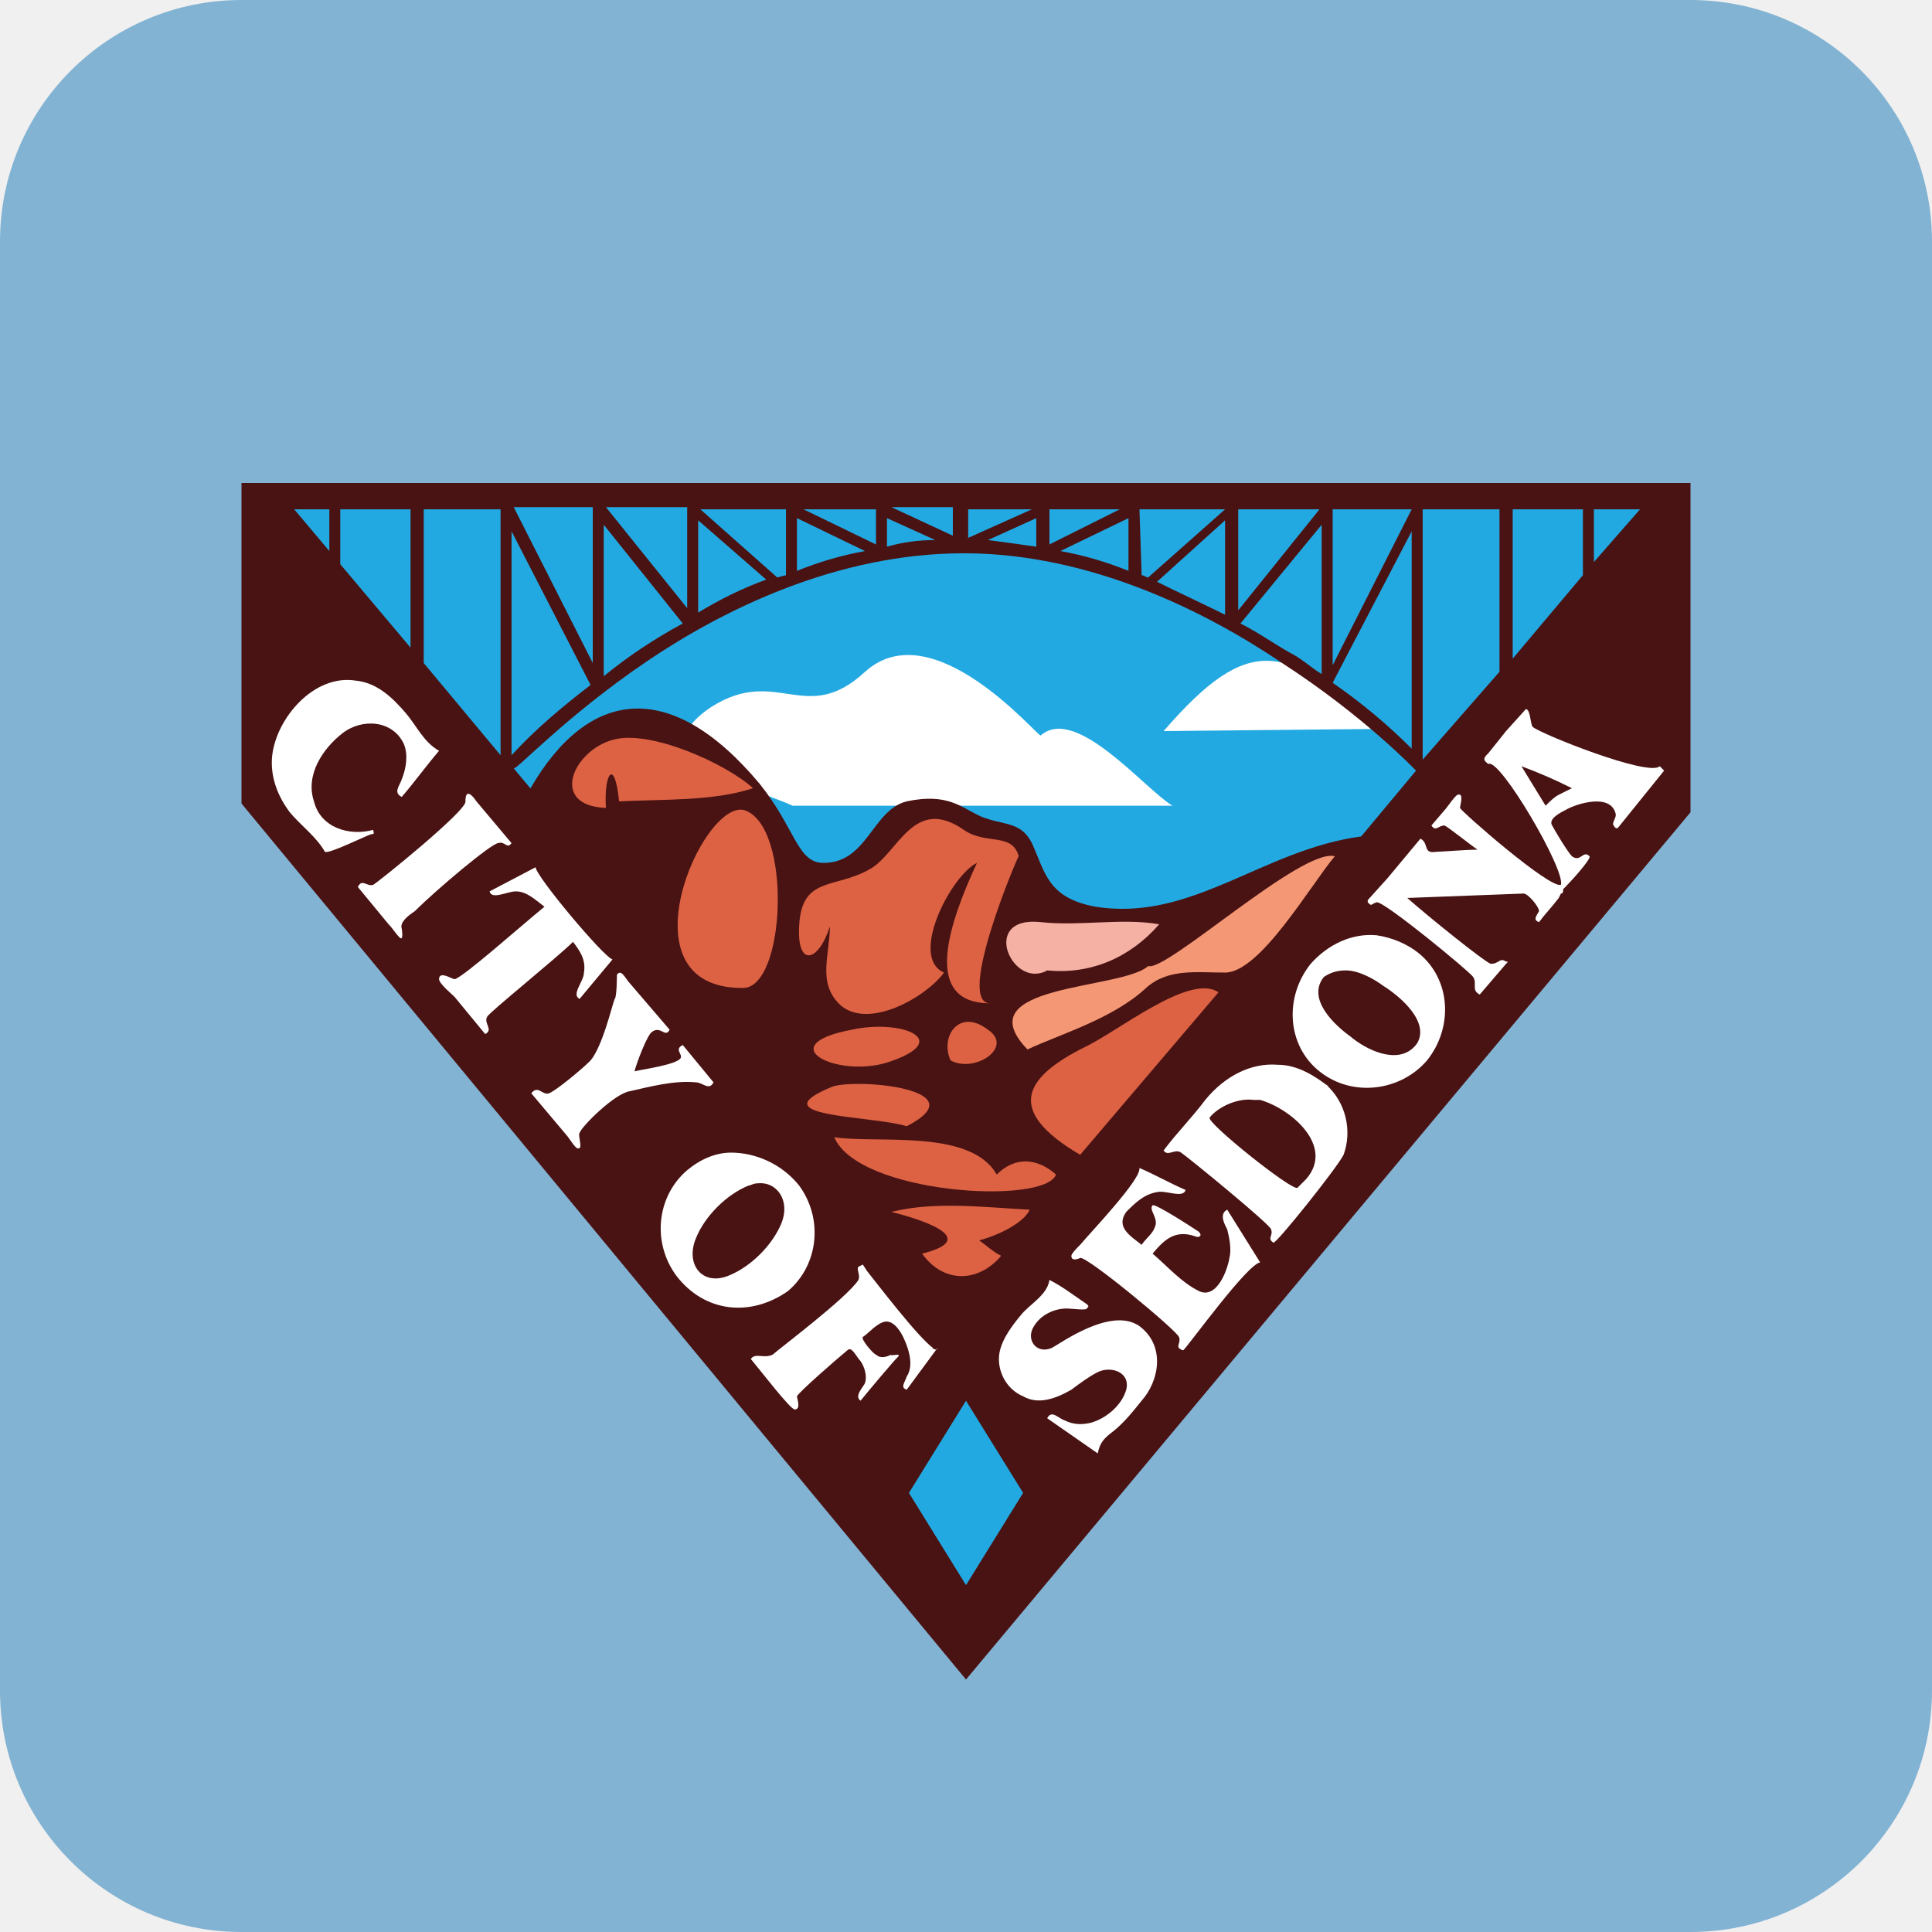
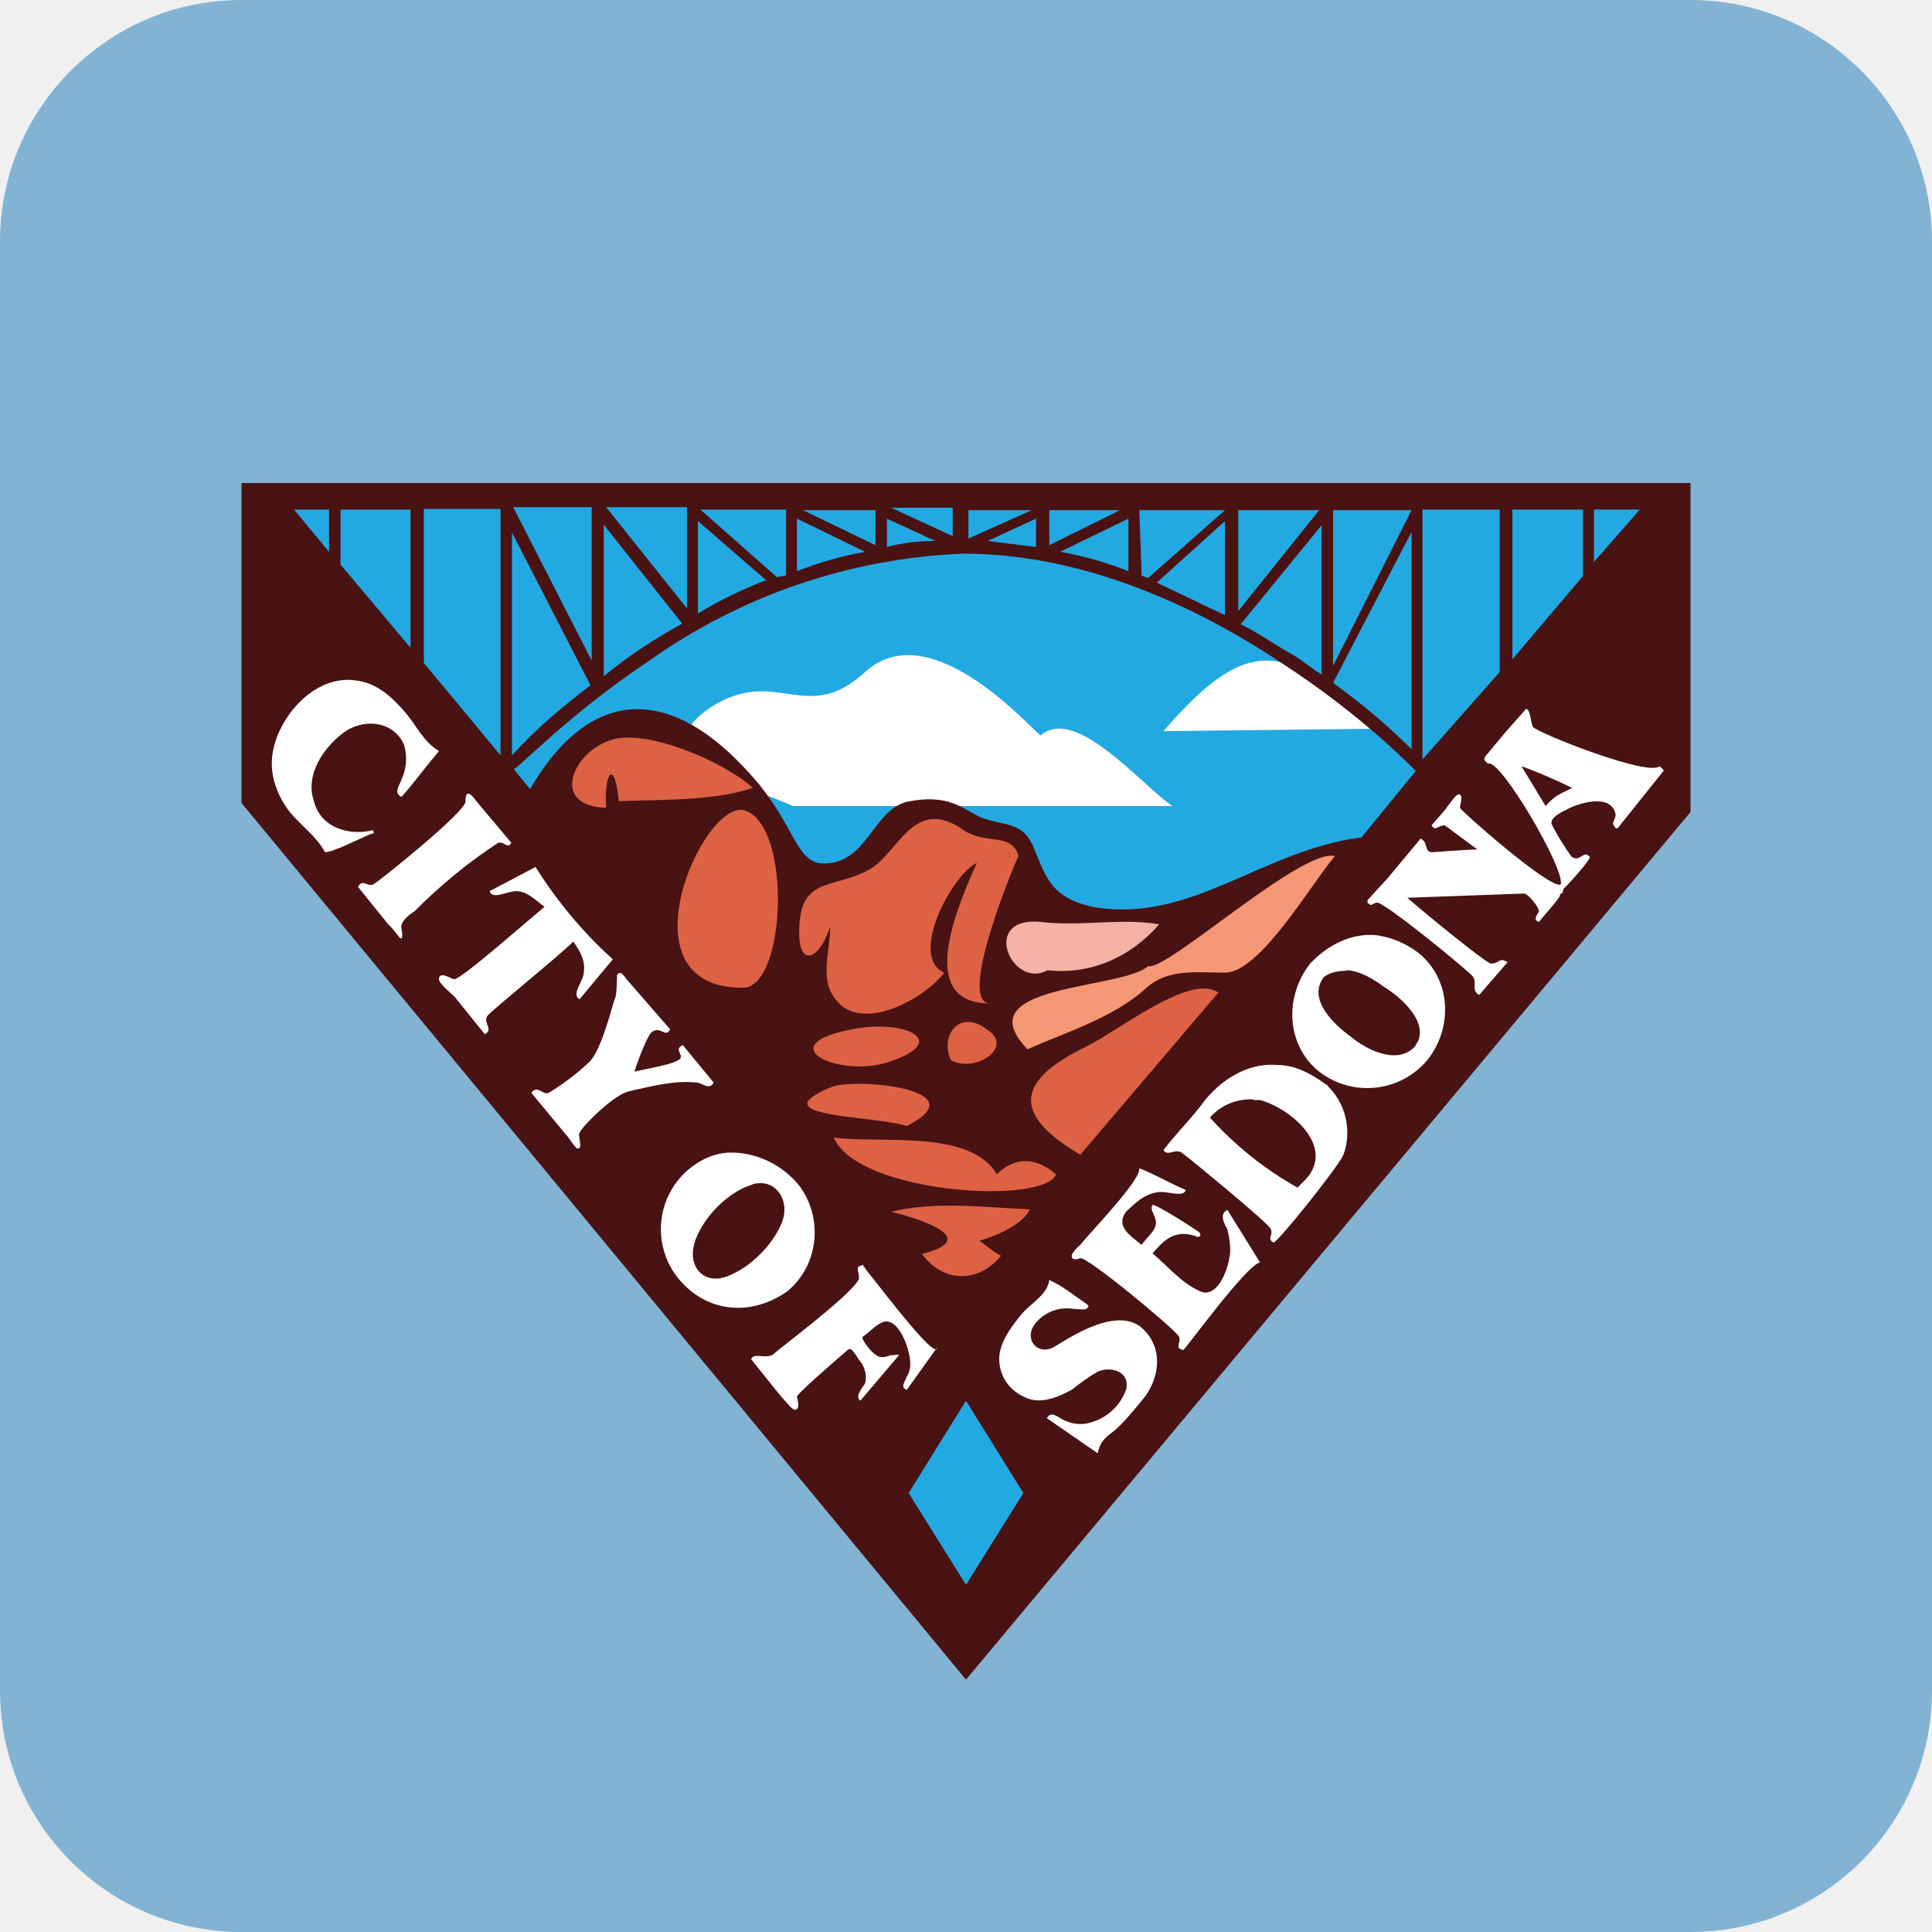
- <svg xmlns="http://www.w3.org/2000/svg" width="32" height="32" viewBox="0 0 32 32" fill="none">
+ <svg xmlns="http://www.w3.org/2000/svg" width="32" height="32" fill="none">
  <rect width="32" height="32" rx="4" fill="#83B3D3" />
-   <path d="M4.254 8.182L15.927 21.964L27.564 8.255L4.254 8.182Z" fill="#23A9E1" />
-   <path d="M13.127 13.345H19.418C18.946 13.055 17.818 11.673 17.237 12.182C17.2 12.218 15.455 10.109 14.328 11.127C13.346 12.036 12.873 11.018 11.782 11.709C10.473 12.582 12.509 13.055 13.127 13.345ZM22.837 12.073L19.273 12.109C20.691 10.473 21.309 10.655 22.837 12.073Z" fill="white" />
-   <path d="M26.4 9.309V8.436H27.164L26.4 9.309ZM8.509 12.727C8.545 12.764 9.382 11.854 10.727 10.945C11.964 10.109 13.854 9.164 15.964 9.164C18.073 9.164 20 10.146 21.236 10.982C22.582 11.854 23.418 12.727 23.454 12.764L22.546 13.854C20.909 14.073 19.745 15.273 18.145 15.018C17.346 14.873 17.309 14.436 17.091 13.964C16.909 13.6 16.618 13.673 16.255 13.527C15.927 13.382 15.709 13.127 15.018 13.273C14.436 13.418 14.364 14.327 13.6 14.291C13.2 14.255 13.164 13.709 12.582 12.982C11.091 11.2 9.731 11.422 8.786 13.058L8.509 12.727ZM5.455 8.436V9.127L4.873 8.436H5.455ZM25.055 8.436H26.218V9.527L25.055 10.909V8.436ZM23.564 12.582V8.436H24.836V11.127L23.564 12.582ZM23.382 8.8V12.4C22.982 12 22.546 11.636 22.073 11.309L23.382 8.8ZM21.891 8.691V11.164C21.709 11.055 21.564 10.909 21.346 10.8C21.091 10.655 20.836 10.473 20.546 10.327L21.891 8.691ZM20.291 8.618V10.182C19.927 10 19.527 9.818 19.164 9.636L20.291 8.618ZM20.509 8.436H21.855L20.509 10.109V8.436ZM22.073 8.436H23.382L22.073 11.018V8.436ZM18.873 8.436H20.291L19.018 9.564C18.982 9.564 18.945 9.527 18.909 9.527L18.873 8.436ZM18.691 8.582V9.455C18.327 9.309 17.964 9.2 17.564 9.127L18.691 8.582ZM17.164 8.582V9.055C16.909 9.018 16.654 8.982 16.364 8.945L17.164 8.582ZM14.691 8.582L15.491 8.945C15.2 8.945 14.945 8.982 14.691 9.055V8.582ZM13.2 8.582L14.327 9.127C13.927 9.2 13.564 9.309 13.2 9.455V8.582ZM14.509 9.018L13.309 8.436H14.509V9.018ZM15.782 8.873L14.764 8.4H15.782V8.873ZM16.036 8.436H17.091L16.036 8.909V8.436ZM17.382 8.436H18.546L17.382 9.018V8.436ZM12.873 9.564L11.6 8.436H13.018V9.527L12.873 9.564ZM11.564 8.618L12.691 9.6C12.291 9.745 11.927 9.927 11.564 10.146V8.618ZM10 8.691L11.309 10.327C10.836 10.582 10.4 10.873 10 11.2V8.691ZM8.473 8.8L9.782 11.345C9.309 11.709 8.873 12.073 8.473 12.509V8.8ZM9.818 10.982L8.509 8.4H9.818V10.982ZM11.382 10.073L10.036 8.4H11.382V10.073ZM6.8 10.727L5.636 9.345V8.436H6.8V10.727ZM7.018 8.436H8.291V12.509L7.018 10.982V8.436ZM4 8V13.309L16 27.818L28 13.454V8H4Z" fill="#491213" />
-   <path d="M15.055 24.727L16 23.2L16.946 24.727L16 26.255L15.055 24.727Z" fill="#23A9E1" />
-   <path d="M17.891 19.127C16.654 18.4 16.945 17.855 17.963 17.345C18.509 17.091 19.709 16.109 20.182 16.436L17.891 19.127ZM17.054 20.036C16.327 20 15.491 19.891 14.764 20.073C15.2 20.182 16.291 20.509 15.273 20.764C15.636 21.273 16.218 21.236 16.582 20.8C16.436 20.727 16.327 20.618 16.218 20.545C16.618 20.436 16.982 20.218 17.054 20.036ZM17.491 19.454C17.163 19.164 16.8 19.164 16.509 19.454C16.073 18.691 14.545 18.945 13.818 18.836C14.218 19.782 17.309 19.964 17.491 19.454ZM15.018 18.654C14.436 18.473 12.545 18.509 13.782 18C14.182 17.855 16.218 18.036 15.018 18.654ZM15.745 17.564C15.563 17.164 15.891 16.691 16.363 17.055C16.8 17.345 16.145 17.782 15.745 17.564ZM14.691 17.6C13.854 17.855 12.764 17.309 14.109 17.055C14.945 16.873 15.818 17.236 14.691 17.6C14.727 17.6 14.654 17.6 14.691 17.6ZM13.745 15.345C13.563 15.927 13.2 16.036 13.236 15.345C13.273 14.509 13.818 14.727 14.4 14.4C14.873 14.145 15.127 13.164 15.963 13.745C16.327 14 16.764 13.782 16.873 14.182C16.873 14.145 15.818 16.618 16.4 16.618C15.236 16.618 15.745 15.236 16.182 14.291C15.745 14.509 15.054 15.854 15.636 16.109C15.345 16.509 14.4 17.055 13.927 16.654C13.527 16.291 13.745 15.818 13.745 15.345ZM12.291 16.364C10.254 16.364 11.636 13.236 12.327 13.418C13.127 13.673 13.018 16.4 12.291 16.364ZM10.036 13.382C9.091 13.345 9.491 12.436 10.145 12.255C10.764 12.073 12.036 12.655 12.473 13.055C11.818 13.273 10.982 13.236 10.254 13.273C10.182 12.545 10 12.8 10.036 13.382Z" fill="#DC6243" />
-   <path d="M17.018 17.382C15.964 16.291 18.582 16.4 19.018 16C19.309 16.109 21.564 14.036 22.109 14.182C21.709 14.655 20.873 16.109 20.291 16.109C19.818 16.109 19.346 16.036 18.982 16.364C18.436 16.873 17.564 17.127 17.018 17.382Z" fill="#F49774" />
-   <path d="M17.346 16.073C16.764 16.4 16.218 15.164 17.237 15.273C17.891 15.345 18.582 15.2 19.2 15.309C18.727 15.854 18.073 16.145 17.346 16.073Z" fill="#F4B1A4" />
-   <path d="M9.491 15.6C9.6 15.745 9.709 15.891 9.672 16.109C9.672 16.255 9.454 16.473 9.6 16.545L10.145 15.891C10 15.854 8.872 14.509 8.872 14.364L8.109 14.764C8.145 14.909 8.4 14.764 8.545 14.764C8.727 14.764 8.872 14.909 9.018 15.018C8.618 15.345 7.636 16.218 7.527 16.218C7.491 16.218 7.272 16.073 7.272 16.218C7.272 16.291 7.491 16.473 7.527 16.509L8.036 17.127C8.182 17.055 8 16.945 8.072 16.836C8.109 16.764 9.236 15.854 9.491 15.6ZM8.254 13.964C8.363 13.927 8.4 14.073 8.472 13.964L7.891 13.273C7.818 13.164 7.709 13.055 7.709 13.273C7.745 13.418 6.254 14.618 6.182 14.655C6.072 14.691 6 14.545 5.927 14.691C6.109 14.909 6.254 15.091 6.436 15.309C6.509 15.382 6.545 15.454 6.618 15.527C6.691 15.6 6.654 15.382 6.654 15.382C6.618 15.273 6.763 15.164 6.872 15.091C7.236 14.727 8.145 13.964 8.254 13.964ZM6.182 13.745C5.782 13.854 5.309 13.709 5.2 13.273C5.054 12.836 5.345 12.4 5.672 12.145C6 11.891 6.509 11.927 6.691 12.327C6.763 12.509 6.727 12.727 6.654 12.909C6.618 13.018 6.509 13.127 6.654 13.2C6.872 12.945 7.054 12.691 7.272 12.436C7.018 12.291 6.909 12.036 6.727 11.818C6.509 11.564 6.254 11.309 5.891 11.273C5.2 11.164 4.582 11.891 4.509 12.509C4.472 12.836 4.582 13.164 4.8 13.454C4.982 13.673 5.236 13.854 5.382 14.109C5.454 14.145 6.036 13.854 6.145 13.818C6.218 13.818 6.182 13.782 6.182 13.745C6.182 13.745 6 13.818 6.182 13.745ZM15.454 22.327C15.2 22.145 14.509 21.236 14.363 21.055L14.291 20.945L14.218 20.982C14.182 21.018 14.254 21.127 14.218 21.2C14.036 21.491 12.873 22.364 12.8 22.436C12.654 22.509 12.509 22.4 12.436 22.509C12.618 22.727 13.091 23.345 13.163 23.345C13.273 23.345 13.2 23.164 13.2 23.127C13.236 23.055 13.818 22.545 14.036 22.364C14.109 22.291 14.182 22.473 14.254 22.545C14.327 22.654 14.363 22.8 14.327 22.909C14.291 22.982 14.145 23.127 14.254 23.2C14.4 23.018 14.8 22.545 14.873 22.473C14.945 22.4 14.727 22.473 14.763 22.436C14.691 22.473 14.582 22.509 14.509 22.436C14.473 22.436 14.254 22.182 14.291 22.145C14.4 22.073 14.509 21.927 14.654 21.891C14.873 21.855 15.018 22.255 15.054 22.4C15.091 22.545 15.091 22.691 15.018 22.8C14.982 22.909 14.909 22.982 15.018 23.018L15.527 22.327C15.527 22.364 15.491 22.364 15.454 22.327C15.491 22.364 15.418 22.327 15.454 22.327ZM12.109 19.091C11.854 19.091 11.6 19.2 11.382 19.382C10.873 19.818 10.8 20.582 11.2 21.127C11.672 21.745 12.436 21.818 13.054 21.382C13.563 20.945 13.636 20.182 13.236 19.636C12.945 19.273 12.509 19.091 12.109 19.091ZM12.545 19.6C12.873 19.564 13.091 19.891 12.945 20.255C12.8 20.618 12.436 20.982 12.072 21.127C11.636 21.309 11.345 20.945 11.527 20.509C11.672 20.145 12.036 19.782 12.4 19.636C12.436 19.636 12.473 19.6 12.545 19.6ZM11.527 17.927C11.636 17.927 11.745 18.073 11.818 17.927L11.309 17.309C11.163 17.382 11.309 17.454 11.273 17.527C11.2 17.636 10.654 17.709 10.509 17.745C10.545 17.6 10.727 17.127 10.8 17.091C10.945 16.982 11.018 17.2 11.091 17.055L10.436 16.291C10.363 16.218 10.291 16.036 10.218 16.145C10.218 16.145 10.218 16.509 10.182 16.545C10.145 16.618 9.963 17.418 9.745 17.6C9.636 17.709 9.2 18.073 9.091 18.109C8.982 18.145 8.909 17.964 8.8 18.109L9.382 18.8C9.418 18.836 9.527 19.018 9.563 19.018C9.672 19.055 9.563 18.8 9.6 18.764C9.636 18.654 10.182 18.109 10.436 18.073C10.763 18 11.163 17.891 11.527 17.927C11.6 17.927 11.454 17.927 11.527 17.927ZM20.327 20.364C20.363 20.509 20.4 20.691 20.363 20.836C20.327 21.055 20.145 21.527 19.854 21.382C19.563 21.236 19.345 20.982 19.091 20.764C19.273 20.545 19.454 20.364 19.782 20.473C19.854 20.509 19.927 20.473 19.854 20.4C19.745 20.327 19.127 19.927 19.091 19.964C19.018 20.036 19.2 20.182 19.127 20.327C19.091 20.436 18.982 20.509 18.909 20.618C18.727 20.473 18.473 20.327 18.654 20.073C18.8 19.927 18.945 19.782 19.163 19.745C19.309 19.709 19.6 19.855 19.636 19.709C19.382 19.6 19.127 19.454 18.872 19.345C18.909 19.527 18.073 20.4 17.891 20.618C17.854 20.654 17.745 20.764 17.745 20.8C17.745 20.909 17.891 20.836 17.891 20.836C18 20.8 19.491 22.036 19.527 22.145C19.563 22.218 19.491 22.291 19.527 22.327C19.527 22.327 19.563 22.364 19.6 22.364C19.709 22.255 20.654 20.945 20.872 20.909C20.691 20.618 20.509 20.327 20.327 20.036C20.182 20.109 20.291 20.291 20.327 20.364ZM18.872 21.964C18.4 21.636 17.563 22.255 17.418 22.327C17.163 22.436 16.982 22.182 17.127 21.964C17.236 21.782 17.454 21.673 17.672 21.673C17.745 21.673 18 21.709 18 21.673C18.036 21.636 18.036 21.636 18 21.6C17.782 21.454 17.6 21.309 17.382 21.2C17.345 21.454 17.054 21.6 16.909 21.782C16.727 22 16.545 22.255 16.545 22.509C16.545 22.764 16.691 23.018 16.945 23.127C17.2 23.273 17.491 23.164 17.745 23.018C17.891 22.909 18.036 22.8 18.182 22.727C18.4 22.618 18.727 22.727 18.654 23.018C18.582 23.273 18.327 23.491 18.073 23.564C17.927 23.6 17.782 23.6 17.636 23.527C17.527 23.491 17.418 23.345 17.345 23.491L18.182 24.073C18.218 23.891 18.291 23.818 18.436 23.709C18.618 23.564 18.763 23.382 18.909 23.2C19.2 22.873 19.309 22.291 18.872 21.964ZM25.273 11.745C25.273 11.782 25.273 11.782 25.273 11.745L24.945 12.109L24.654 12.473C24.582 12.545 24.545 12.582 24.654 12.655C24.836 12.545 25.927 14.4 25.854 14.655C25.672 14.727 24.218 13.454 24.182 13.382C24.182 13.345 24.254 13.127 24.145 13.164C24.109 13.164 23.963 13.382 23.927 13.418L23.709 13.673C23.782 13.782 23.818 13.673 23.927 13.673C24 13.709 24.363 14 24.473 14.073C24.291 14.073 23.854 14.109 23.782 14.109C23.563 14.145 23.672 13.964 23.527 13.891L22.982 14.545L22.654 14.909C22.654 14.909 22.654 14.909 22.654 14.945C22.727 15.018 22.691 14.982 22.8 14.945C22.909 14.909 24.363 16.109 24.4 16.182C24.473 16.291 24.363 16.4 24.509 16.473L24.945 15.964C24.982 15.927 24.982 15.927 24.945 15.927C24.836 15.854 24.836 15.964 24.691 15.964C24.582 15.927 23.636 15.164 23.309 14.873L25.236 14.8C25.309 14.8 25.491 15.018 25.491 15.091C25.454 15.164 25.382 15.236 25.491 15.273C25.6 15.127 25.709 15.018 25.818 14.873L25.854 14.8C25.891 14.8 25.891 14.764 25.891 14.727L25.927 14.691C26.036 14.582 26.363 14.218 26.327 14.182C26.218 14.073 26.182 14.291 26.036 14.182C25.963 14.109 25.745 13.745 25.709 13.673C25.636 13.564 25.854 13.454 25.927 13.418C26.109 13.309 26.691 13.127 26.763 13.491C26.763 13.564 26.691 13.636 26.727 13.673C26.727 13.673 26.763 13.745 26.8 13.709L27.563 12.764C27.527 12.727 27.527 12.727 27.491 12.691C27.309 12.873 25.491 12.145 25.382 12.036C25.345 11.964 25.345 11.745 25.273 11.745ZM25.2 12.691C25.491 12.8 25.745 12.909 26.036 13.055C25.963 13.091 25.891 13.127 25.818 13.164C25.745 13.2 25.672 13.273 25.6 13.345L25.2 12.691ZM22.8 15.491C22.4 15.454 22 15.636 21.709 15.964C21.273 16.509 21.309 17.309 21.854 17.745C22.4 18.182 23.2 18.073 23.636 17.564C24.073 17.018 24.036 16.218 23.491 15.782C23.309 15.636 23.054 15.527 22.8 15.491ZM22.291 16.073C22.509 16.073 22.763 16.218 22.909 16.327C23.2 16.509 23.709 16.945 23.454 17.309C23.454 17.273 23.491 17.273 23.418 17.345C23.127 17.636 22.618 17.382 22.363 17.164C22.109 16.982 21.636 16.545 21.927 16.182C22.036 16.109 22.145 16.073 22.291 16.073ZM21.163 17.636C20.727 17.6 20.291 17.818 19.963 18.218C19.745 18.509 19.491 18.764 19.273 19.055C19.345 19.164 19.454 19.018 19.563 19.091C19.672 19.164 21.054 20.291 21.054 20.364C21.091 20.473 20.982 20.509 21.091 20.582C21.127 20.618 22.145 19.345 22.254 19.127C22.4 18.727 22.291 18.255 21.963 17.964C22 18 22.036 18 21.963 17.964C21.672 17.745 21.418 17.636 21.163 17.636ZM20.763 18.218C20.8 18.218 20.836 18.218 20.872 18.218C21.382 18.364 22.109 18.982 21.636 19.527C21.563 19.6 21.636 19.527 21.491 19.673C21.418 19.745 19.963 18.582 20.036 18.509C20.182 18.327 20.509 18.182 20.763 18.218Z" fill="white" />
+   <path d="m4.25 8.18 11.68 13.78 11.63-13.7-23.3-.08Z" fill="#23A9E1" />
+   <path d="M13.13 13.35h6.29c-.47-.3-1.6-1.68-2.18-1.17-.04.04-1.79-2.07-2.91-1.05-.98.9-1.46-.11-2.55.58-1.3.87.73 1.34 1.35 1.64Zm9.7-1.28-3.56.04c1.42-1.64 2.04-1.46 3.57-.04Z" fill="#fff" />
+   <path d="M26.4 9.3v-.86h.76l-.76.87ZM8.5 12.74c.05.03.88-.88 2.23-1.78a9.65 9.65 0 0 1 5.23-1.79c2.11 0 4.04.99 5.28 1.82 1.34.87 2.18 1.75 2.21 1.78l-.9 1.1c-1.64.21-2.8 1.41-4.4 1.16-.8-.15-.84-.58-1.06-1.06-.18-.36-.47-.29-.84-.43-.32-.15-.54-.4-1.23-.26-.58.15-.66 1.06-1.42 1.02-.4-.04-.44-.58-1.02-1.3-1.49-1.79-2.85-1.57-3.8.07l-.27-.33Zm-3.05-4.3v.7l-.58-.7h.58Zm19.6 0h1.17v1.1l-1.17 1.38V8.44Zm-1.49 4.15V8.44h1.28v2.69l-1.28 1.45Zm-.18-3.78v3.6c-.4-.4-.83-.76-1.3-1.1l1.3-2.5Zm-1.49-.1v2.46c-.18-.1-.33-.25-.54-.36-.26-.15-.51-.33-.8-.47l1.34-1.64Zm-1.6-.08v1.56l-1.13-.54 1.13-1.02Zm.22-.18h1.34l-1.34 1.67V8.44Zm1.56 0h1.31l-1.3 2.58V8.44Zm-3.2 0h1.42l-1.27 1.12c-.04 0-.07-.03-.11-.03l-.04-1.1Zm-.18.14v.87a5.76 5.76 0 0 0-1.13-.32l1.13-.55Zm-1.53 0v.47l-.8-.1.8-.37Zm-2.47 0 .8.37c-.29 0-.54.03-.8.1v-.47Zm-1.49 0 1.13.55c-.4.07-.77.18-1.13.32v-.87Zm1.3.44-1.2-.58h1.2v.58Zm1.28-.15-1.02-.47h1.02v.47Zm.26-.43h1.05l-1.05.47v-.47Zm1.34 0h1.17l-1.17.58v-.58Zm-4.5 1.12L11.6 8.44h1.42v1.09l-.15.03Zm-1.32-.94 1.13.98c-.4.15-.76.33-1.13.55V8.62ZM10 8.69l1.3 1.64c-.46.25-.9.54-1.3.87V8.7Zm-1.53.11 1.31 2.55c-.47.36-.9.72-1.3 1.16V8.8Zm1.35 2.18L8.5 8.4h1.3v2.58Zm1.56-.9L10.04 8.4h1.34v1.67Zm-4.58.65L5.64 9.35v-.91H6.8v2.29Zm.22-2.3h1.27v4.08l-1.27-1.53V8.44ZM4 8v5.3l12 14.52 12-14.37V8H4Z" fill="#491213" />
+   <path d="M15.05 24.73 16 23.2l.95 1.53-.95 1.52-.95-1.52Z" fill="#23A9E1" />
+   <path d="M17.9 19.13c-1.25-.73-.95-1.28.06-1.78.55-.26 1.75-1.24 2.22-.91l-2.29 2.69Zm-.85.9c-.72-.03-1.56-.14-2.29.04.44.11 1.53.44.51.7.37.5.95.47 1.31.03-.14-.07-.25-.18-.36-.25.4-.11.76-.33.83-.51Zm.44-.58c-.33-.29-.69-.29-.98 0-.44-.76-1.96-.5-2.7-.61.4.94 3.5 1.12 3.68.61Zm-2.47-.8c-.58-.18-2.47-.14-1.24-.65.4-.15 2.44.04 1.24.65Zm.73-1.09c-.19-.4.14-.87.61-.5.44.29-.21.72-.61.5Zm-1.06.04c-.84.25-1.93-.3-.58-.55.84-.18 1.7.19.58.55.04 0-.04 0 0 0Zm-.94-2.25c-.19.58-.55.69-.51 0 .03-.84.58-.62 1.16-.95.47-.25.73-1.24 1.56-.65.37.25.8.03.91.43 0-.03-1.05 2.44-.47 2.44-1.16 0-.65-1.38-.22-2.33-.43.22-1.13 1.56-.54 1.82-.3.4-1.24.94-1.71.54-.4-.36-.18-.83-.18-1.3Zm-1.46 1.01c-2.04 0-.65-3.12.04-2.94.8.25.69 2.98-.04 2.94Zm-2.25-2.98c-.95-.03-.55-.94.1-1.13.62-.18 1.9.4 2.33.8-.65.22-1.49.19-2.22.22-.07-.72-.25-.47-.21.11Z" fill="#DC6243" />
+   <path d="M17.02 17.38c-1.06-1.09 1.56-.98 2-1.38.29.1 2.54-1.96 3.09-1.82-.4.47-1.24 1.93-1.82 1.93-.47 0-.94-.07-1.3.25-.55.51-1.43.77-1.97 1.02Z" fill="#F49774" />
+   <path d="M17.35 16.07c-.59.33-1.13-.9-.11-.8.65.08 1.34-.07 1.96.04-.47.54-1.13.84-1.85.76Z" fill="#F4B1A4" />
+   <path d="M9.5 15.6c.1.15.2.3.17.5 0 .15-.22.37-.07.45l.55-.66a7.3 7.3 0 0 1-1.28-1.53l-.76.4c.04.15.29 0 .44 0 .18 0 .32.15.47.26-.4.33-1.38 1.2-1.5 1.2-.03 0-.25-.15-.25 0 0 .07.22.25.26.29l.5.62c.15-.08-.03-.18.04-.3.04-.07 1.17-.98 1.42-1.23Zm-1.25-1.64c.11-.03.15.11.22 0l-.58-.69c-.07-.1-.18-.22-.18 0 .04.15-1.46 1.35-1.53 1.38-.1.04-.18-.1-.25.04l.5.62c.08.07.12.14.19.22.07.07.03-.15.03-.15-.03-.1.11-.22.22-.29a8.5 8.5 0 0 1 1.38-1.13Zm-2.07-.21c-.4.1-.87-.04-.98-.48-.15-.43.15-.87.47-1.12.33-.26.84-.22 1.02.18a.8.8 0 0 1-.04.58c-.03.1-.14.22 0 .29.22-.25.4-.5.62-.76-.25-.15-.36-.4-.54-.62-.22-.26-.48-.51-.84-.55-.69-.1-1.3.62-1.38 1.24-.04.33.07.65.29.94.18.22.44.4.58.66.07.04.66-.26.77-.3.07 0 .03-.03.03-.06 0 0-.18.07 0 0Zm9.27 8.58c-.25-.18-.94-1.1-1.09-1.28l-.07-.1-.07.03c-.04.04.03.15 0 .22-.18.3-1.35 1.16-1.42 1.24-.15.07-.3-.04-.36.07.18.22.65.84.72.84.11 0 .04-.19.04-.22.04-.08.62-.58.84-.77.07-.07.14.11.21.19.08.1.11.25.08.36-.04.07-.18.22-.08.29l.62-.73c.08-.07-.14 0-.1-.03-.08.03-.19.07-.26 0-.04 0-.26-.26-.22-.3.11-.07.22-.21.36-.25.22-.04.37.36.4.51.04.15.04.3-.03.4-.04.1-.11.18 0 .22l.5-.7c0 .04-.03.04-.07 0 .04.04-.03 0 0 0Zm-3.34-3.24c-.26 0-.51.11-.73.3a1.3 1.3 0 0 0-.18 1.74c.47.62 1.24.69 1.85.25.51-.43.59-1.2.19-1.74-.3-.37-.73-.55-1.13-.55Zm.44.51c.32-.04.54.3.4.65-.15.37-.51.73-.88.88-.43.18-.72-.18-.54-.62.14-.36.5-.73.87-.87.04 0 .07-.04.15-.04Zm-1.02-1.67c.1 0 .22.14.29 0l-.51-.62c-.15.07 0 .14-.04.22-.07.1-.62.18-.76.22.04-.15.22-.62.29-.66.15-.1.22.11.3-.04l-.66-.76c-.08-.07-.15-.25-.22-.14 0 0 0 .36-.04.4-.03.07-.22.87-.43 1.05a4 4 0 0 1-.66.5c-.1.05-.18-.14-.29 0l.58.7c.04.04.15.22.18.22.11.03 0-.22.04-.26.04-.1.58-.65.84-.69.32-.07.72-.18 1.09-.14.07 0-.08 0 0 0Zm8.8 2.43c.03.15.07.33.03.48-.03.21-.21.69-.5.54-.3-.14-.51-.4-.77-.62.18-.21.36-.4.7-.29.06.04.14 0 .06-.07-.1-.07-.72-.47-.76-.44-.07.08.11.22.04.37-.04.1-.15.18-.22.29-.18-.15-.44-.3-.26-.55.15-.14.3-.29.51-.32.15-.04.44.1.48-.04-.26-.11-.51-.26-.77-.36.04.18-.8 1.05-.98 1.27-.04.03-.14.14-.14.18 0 .1.14.04.14.04.11-.04 1.6 1.2 1.64 1.3.03.08-.04.15 0 .19 0 0 .03.03.07.03.1-.1 1.05-1.41 1.27-1.45l-.54-.87c-.15.07-.04.25 0 .32Zm-1.46 1.6c-.47-.32-1.3.3-1.45.37-.26.1-.44-.15-.3-.37.12-.18.33-.29.55-.29.08 0 .33.04.33 0 .04-.03.04-.03 0-.07-.22-.15-.4-.3-.62-.4-.03.25-.33.4-.47.58-.18.22-.36.47-.36.73 0 .25.14.5.4.62.25.14.54.03.8-.11.14-.11.29-.22.43-.3.22-.1.55 0 .47.3a.87.87 0 0 1-.58.54.6.6 0 0 1-.43-.03c-.11-.04-.22-.18-.3-.04l.84.58c.04-.18.11-.25.26-.36.18-.15.32-.33.47-.51.29-.33.4-.9-.04-1.24Zm6.4-10.21c0 .03 0 .03 0 0l-.32.36-.3.36c-.07.08-.1.11 0 .18.19-.1 1.28 1.75 1.2 2-.18.08-1.63-1.2-1.67-1.27 0-.03.07-.25-.03-.22-.04 0-.19.22-.22.26l-.22.25c.07.11.1 0 .22 0l.54.4c-.18 0-.62.04-.69.04-.22.04-.1-.15-.25-.22l-.55.66-.33.36v.04c.08.07.04.03.15 0 .1-.04 1.56 1.16 1.6 1.23.07.11-.04.22.1.3l.45-.52c.03-.03.03-.03 0-.03-.11-.08-.11.03-.26.03-.1-.03-1.05-.8-1.38-1.09l1.93-.07c.07 0 .25.22.25.3-.04.06-.1.14 0 .17.11-.14.22-.25.33-.4l.03-.07c.04 0 .04-.04.04-.07l.04-.04c.1-.1.43-.47.4-.5-.11-.12-.15.1-.3 0a4 4 0 0 1-.32-.52c-.07-.1.14-.22.22-.25.18-.11.76-.3.83.07 0 .07-.07.15-.03.18 0 0 .03.08.07.04l.76-.95-.07-.07c-.18.18-2-.54-2.1-.65-.04-.08-.04-.3-.12-.3Zm-.07.94c.3.11.55.22.84.36l-.22.11c-.07.04-.15.11-.22.19l-.4-.66Zm-2.4 2.8c-.4-.04-.8.15-1.1.47-.43.55-.4 1.35.15 1.79a1.3 1.3 0 0 0 1.79-.19c.43-.54.4-1.34-.15-1.78a1.48 1.48 0 0 0-.69-.29Zm-.5.58c.2 0 .46.15.6.26.3.18.8.62.55.98 0-.04.04-.04-.03.04-.3.29-.8.03-1.06-.19-.25-.18-.72-.61-.43-.98.1-.07.22-.1.36-.1Zm-1.14 1.57c-.43-.04-.87.18-1.2.58-.21.29-.47.54-.69.83.08.11.18-.03.3.04.1.07 1.48 1.2 1.48 1.27.04.11-.07.15.04.22.04.04 1.06-1.23 1.16-1.45.15-.4.04-.88-.29-1.17.04.04.08.04 0 0-.29-.21-.54-.32-.8-.32Zm-.4.58h.11c.51.14 1.24.76.77 1.3l-.15.15a5.7 5.7 0 0 1-1.45-1.16.89.89 0 0 1 .72-.3Z" fill="#fff" />
</svg>
